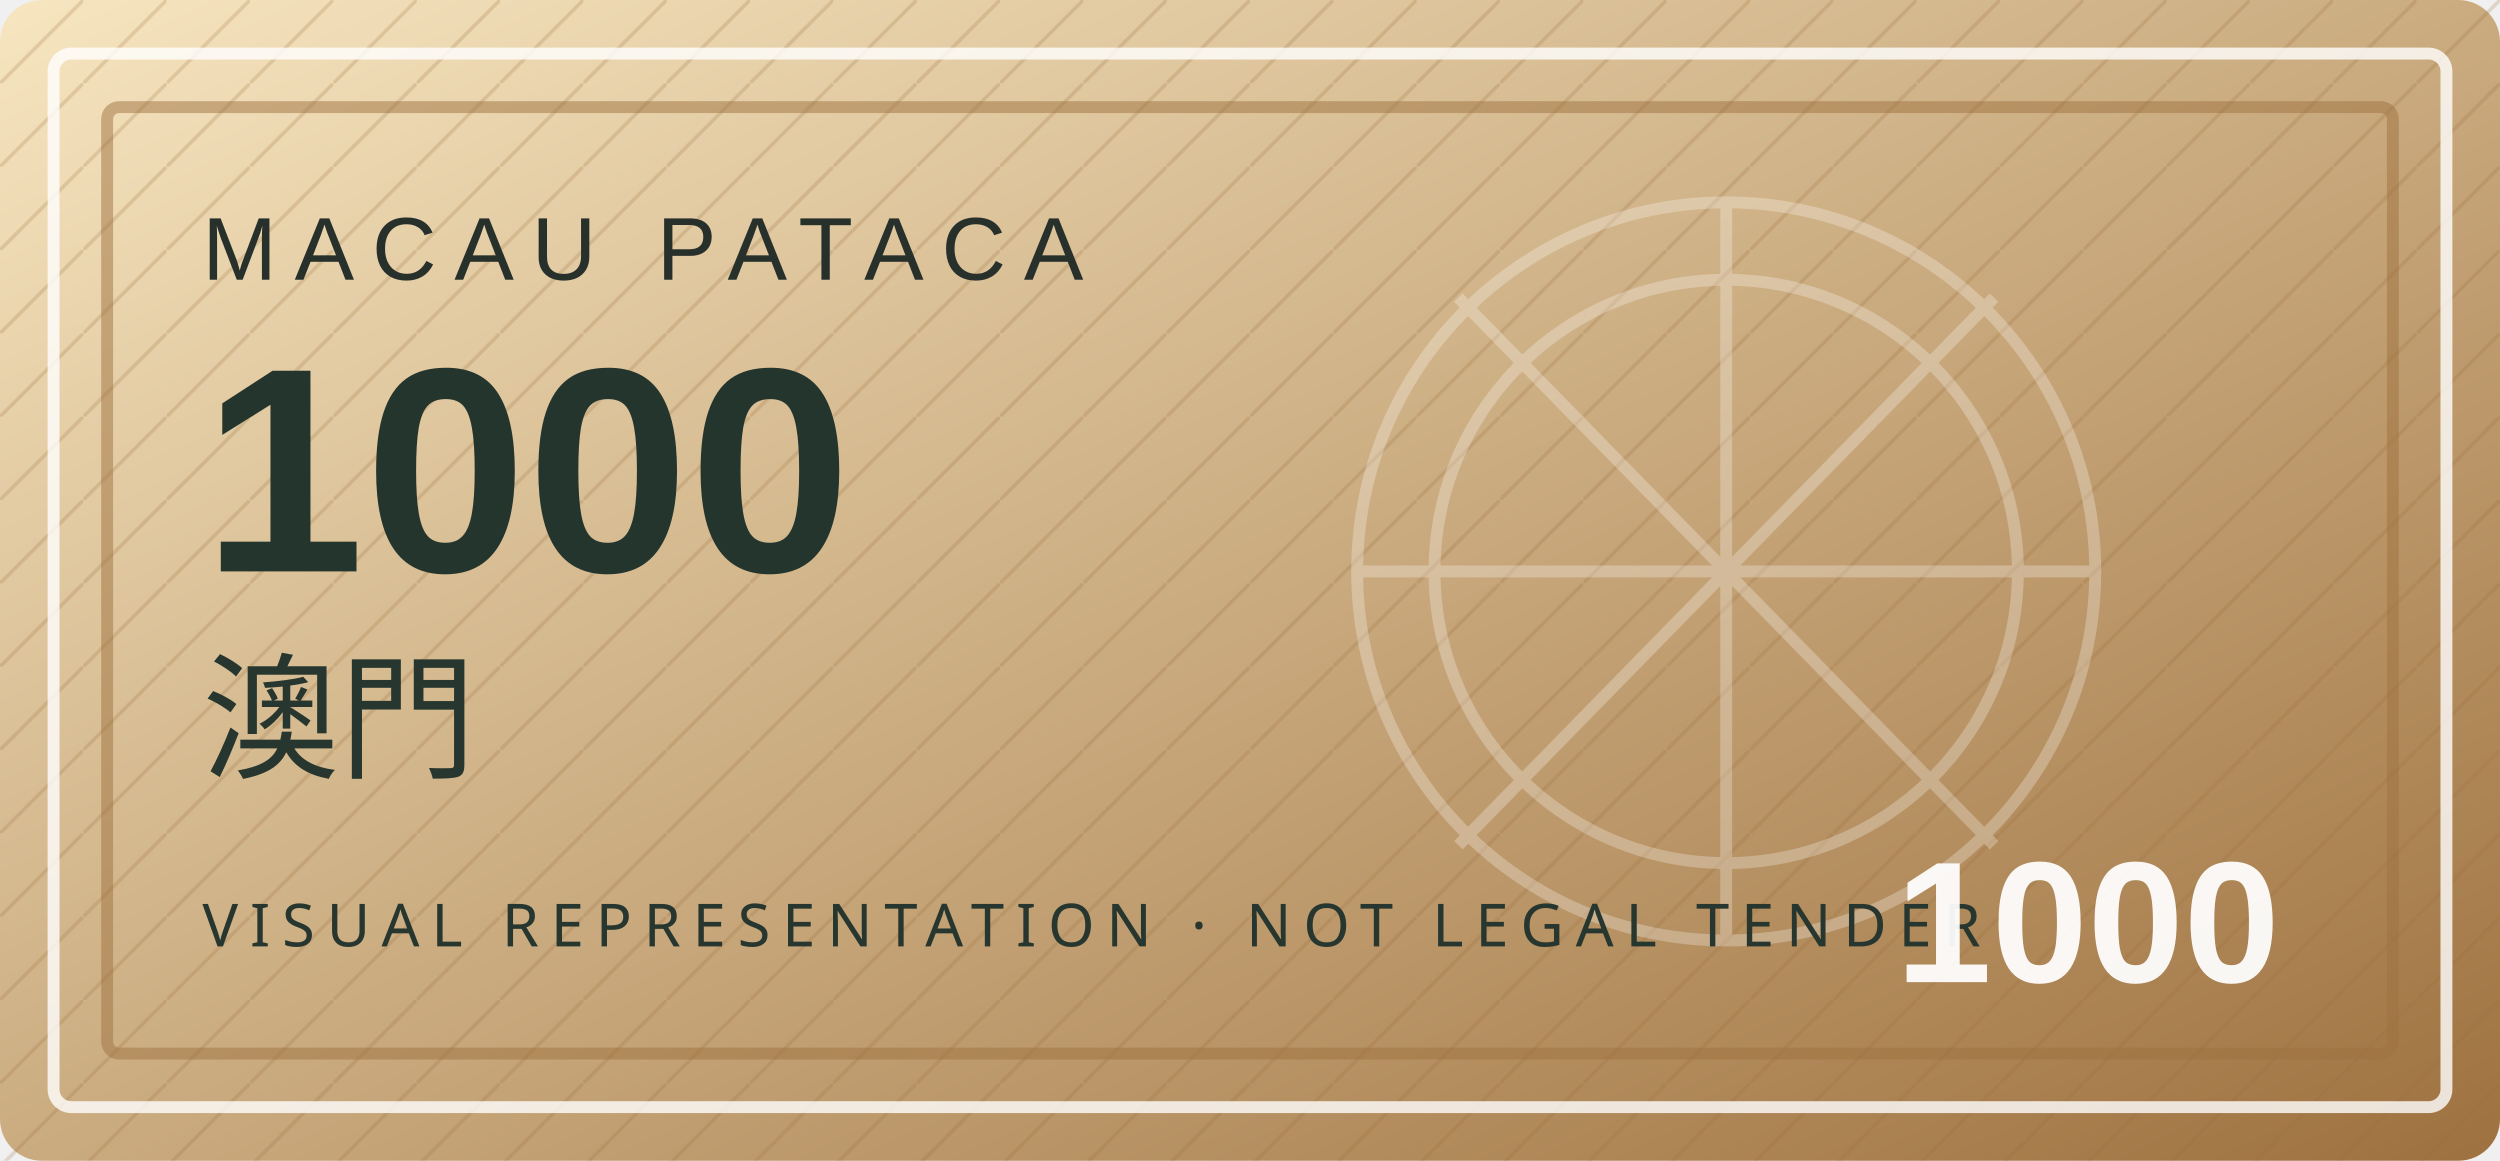
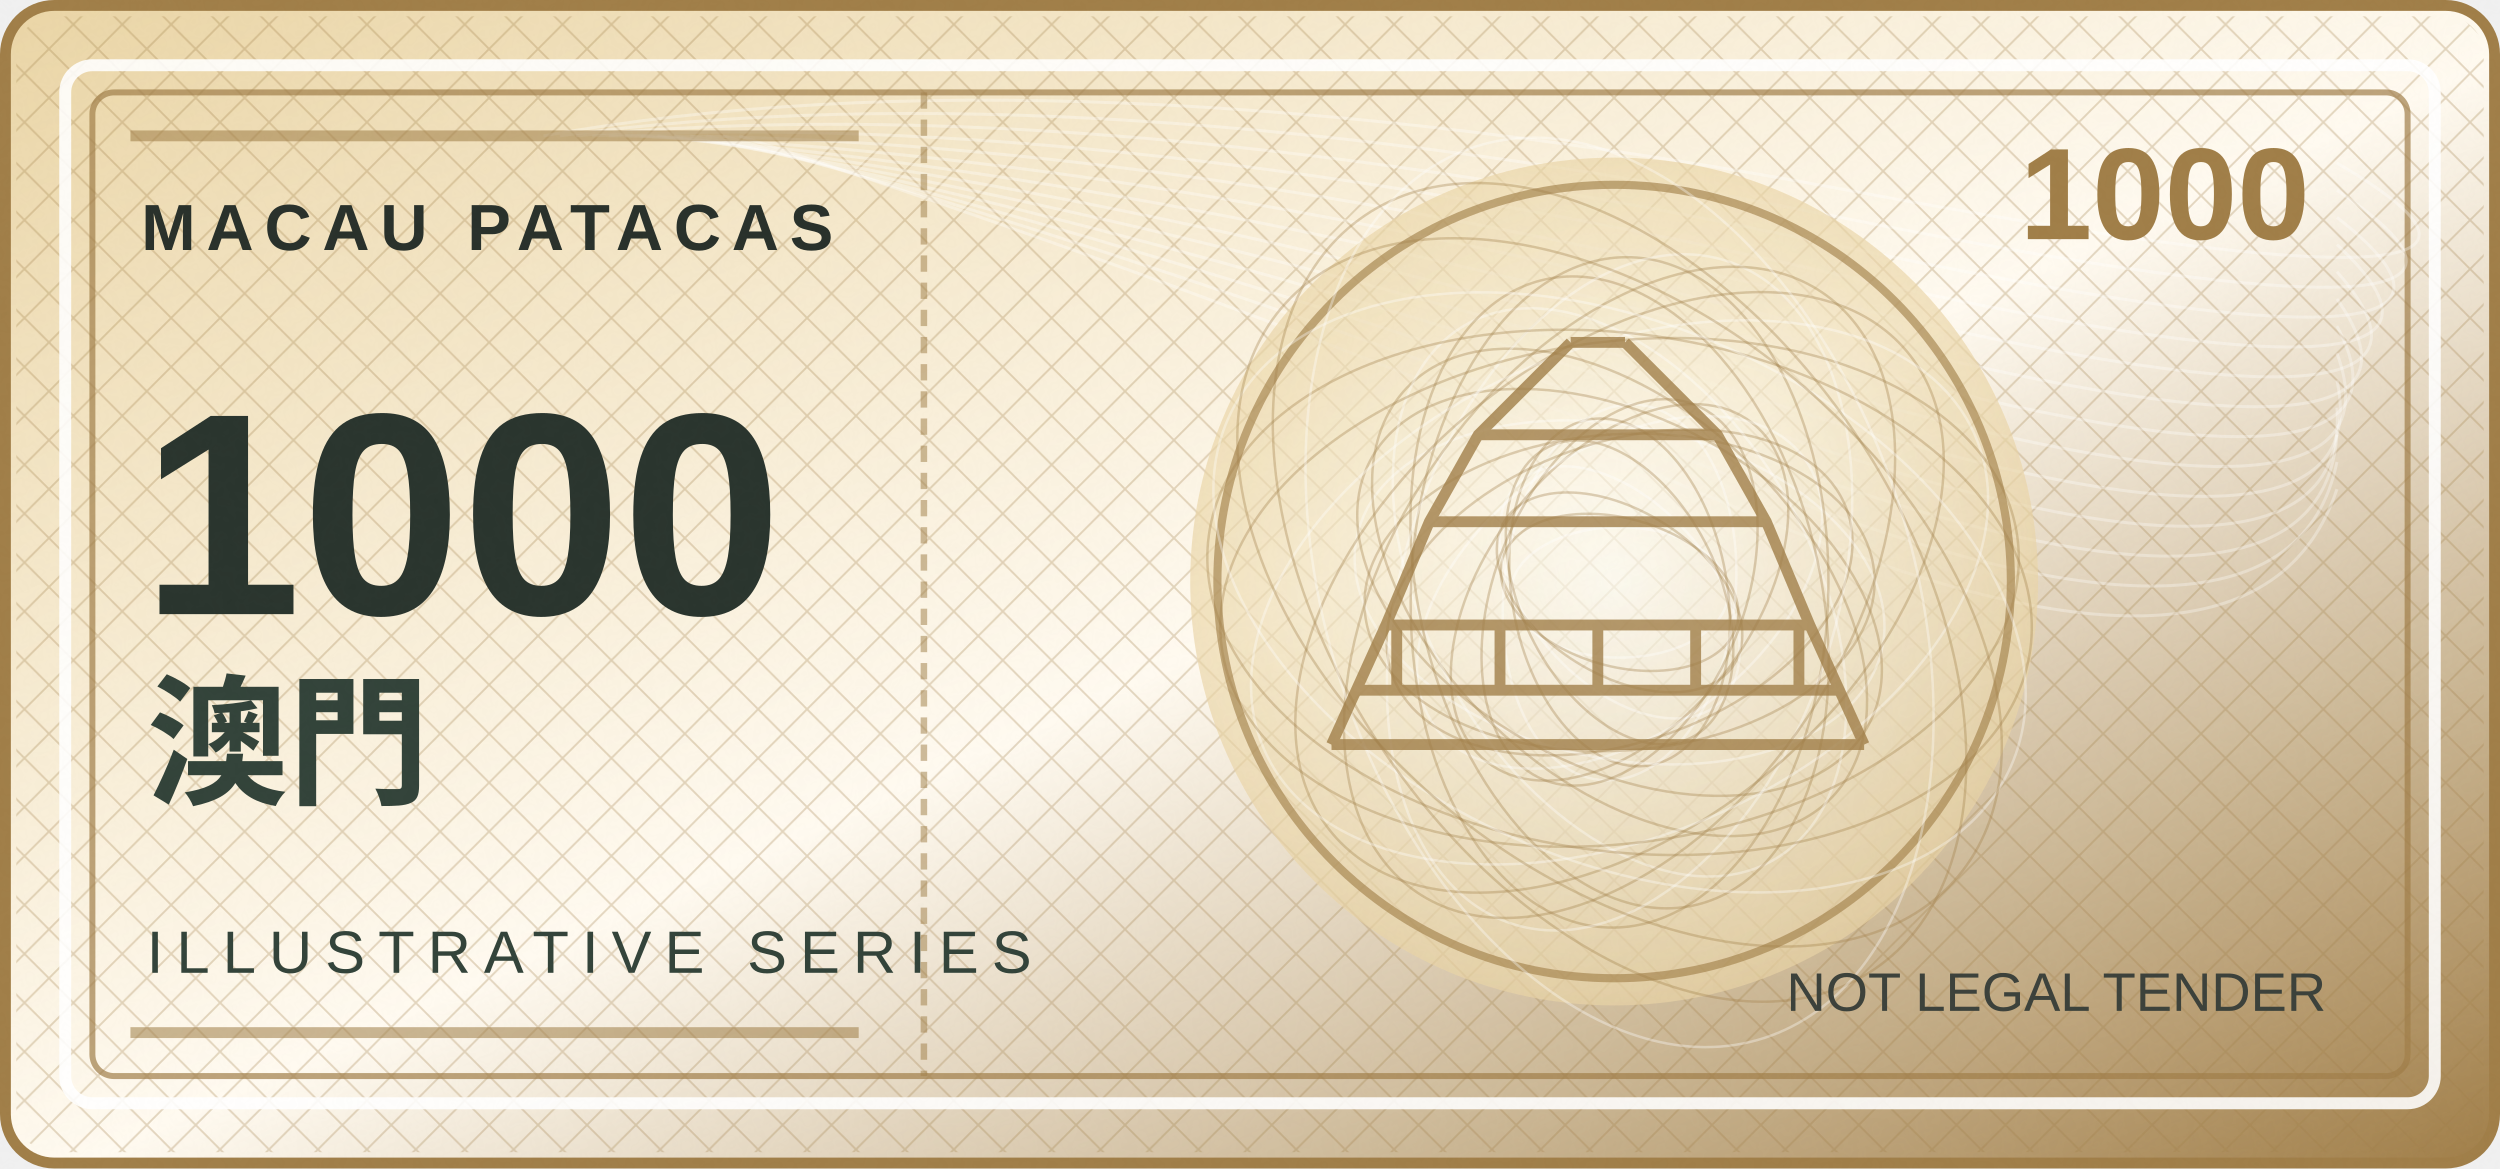
- <svg xmlns="http://www.w3.org/2000/svg" viewBox="0 0 420 195">
+ <svg xmlns="http://www.w3.org/2000/svg" viewBox="0 0 460 215" role="img" aria-label="MOP 1000 illustrative banknote">
  <defs>
-     <linearGradient id="p" x2="1" y2="1">
-       <stop stop-color="#f7e6c1" />
-       <stop offset="1" stop-color="#9e713f" />
+     <linearGradient id="paper" x1="0" y1="0" x2="1" y2="1">
+       <stop stop-color="#EAD5A5" />
+       <stop offset=".52" stop-color="#fffaf0" />
+       <stop offset="1" stop-color="#A07E48" />
    </linearGradient>
-     <pattern id="fine" width="14" height="14" patternUnits="userSpaceOnUse">
-       <path d="M0 14L14 0" stroke="#9e713f" stroke-opacity=".22" stroke-width=".6" />
+     <pattern id="mesh" width="9" height="9" patternUnits="userSpaceOnUse">
+       <path d="M0 0L9 9M9 0L0 9" stroke="#A07E48" stroke-width=".35" opacity=".29" />
    </pattern>
+     <radialGradient id="seal">
+       <stop stop-color="#fffef6" />
+       <stop offset="1" stop-color="#EAD5A5" />
+     </radialGradient>
+     <filter id="grain">
+       <feTurbulence baseFrequency=".44" numOctaves="2" seed="7" type="fractalNoise" />
+       <feColorMatrix type="saturate" values="0" />
+       <feComponentTransfer>
+         <feFuncA type="linear" slope=".07" />
+       </feComponentTransfer>
+     </filter>
  </defs>
-   <rect width="420" height="195" rx="7" fill="url(#p)" />
-   <rect width="420" height="195" fill="url(#fine)" />
-   <rect x="9" y="9" width="402" height="177" rx="3" fill="none" stroke="#fff" stroke-width="2" opacity=".8" />
-   <rect x="18" y="18" width="384" height="159" rx="2" fill="none" stroke="#9e713f" stroke-width="2" opacity=".5" />
-   <g opacity=".27" fill="none" stroke="#fff" stroke-width="2">
-     <circle cx="290" cy="96" r="62" />
-     <circle cx="290" cy="96" r="49" />
-     <path d="M228 96h124M290 34v124M245 50l90 92M245 142l90-92" />
+   <rect x="1" y="1" width="458" height="213" rx="9" fill="url(#paper)" stroke="#A07E48" stroke-width="2" />
+   <rect x="3" y="3" width="454" height="209" rx="7" fill="url(#mesh)" />
+   <rect x="12" y="12" width="436" height="191" rx="5" fill="none" stroke="#fff" stroke-width="2.2" opacity=".88" />
+   <rect x="17" y="17" width="426" height="181" rx="4" fill="none" stroke="#A07E48" stroke-width="1.1" opacity=".7" />
+   <path d="M100 25 Q195 8 340 35 T430 30" stroke="#fff" stroke-width=".55" opacity=".32" fill="none" />
+   <path d="M103 25 Q198 12 338.6 40 T430 35" stroke="#fff" stroke-width=".55" opacity=".32" fill="none" />
+   <path d="M106 25 Q201 16 337.2 45 T430 40" stroke="#fff" stroke-width=".55" opacity=".32" fill="none" />
+   <path d="M109 25 Q204 20 335.8 50 T430 45" stroke="#fff" stroke-width=".55" opacity=".32" fill="none" />
+   <path d="M112 25 Q207 24 334.4 55 T430 50" stroke="#fff" stroke-width=".55" opacity=".32" fill="none" />
+   <path d="M115 25 Q210 28 333 60 T430 55" stroke="#fff" stroke-width=".55" opacity=".32" fill="none" />
+   <path d="M118 25 Q213 32 331.6 65 T430 60" stroke="#fff" stroke-width=".55" opacity=".32" fill="none" />
+   <path d="M121 25 Q216 36 330.2 70 T430 65" stroke="#fff" stroke-width=".55" opacity=".32" fill="none" />
+   <path d="M124 25 Q219 40 328.8 75 T430 70" stroke="#fff" stroke-width=".55" opacity=".32" fill="none" />
+   <path d="M127 25 Q222 44 327.4 80 T430 75" stroke="#fff" stroke-width=".55" opacity=".32" fill="none" />
+   <path d="M130 25 Q225 48 326 85 T430 80" stroke="#fff" stroke-width=".55" opacity=".32" fill="none" />
+   <path d="M133 25 Q228 52 324.6 90 T430 85" stroke="#fff" stroke-width=".55" opacity=".32" fill="none" />
+   <path d="M136 25 Q231 56 323.2 95 T430 90" stroke="#fff" stroke-width=".55" opacity=".32" fill="none" />
+   <path d="M170 17V198" stroke="#A07E48" stroke-width="1.2" stroke-dasharray="3 2" opacity=".52" />
+   <circle cx="297" cy="107" r="78" fill="url(#seal)" opacity=".66" />
+   <circle cx="297" cy="107" r="73" fill="none" stroke="#A07E48" stroke-width="1.5" opacity=".63" />
+   <ellipse cx="298" cy="109" rx="20.0" ry="12.0" transform="rotate(0 298 109)" fill="none" stroke="#fff" stroke-width=".46" opacity=".35" />
+   <ellipse cx="298" cy="109" rx="22.4" ry="13.6" transform="rotate(16 298 109)" fill="none" stroke="#A07E48" stroke-width=".46" opacity=".35" />
+   <ellipse cx="298" cy="109" rx="24.9" ry="15.1" transform="rotate(32 298 109)" fill="none" stroke="#A07E48" stroke-width=".46" opacity=".35" />
+   <ellipse cx="298" cy="109" rx="27.4" ry="16.6" transform="rotate(48 298 109)" fill="none" stroke="#fff" stroke-width=".46" opacity=".35" />
+   <ellipse cx="298" cy="109" rx="29.8" ry="18.2" transform="rotate(64 298 109)" fill="none" stroke="#A07E48" stroke-width=".46" opacity=".35" />
+   <ellipse cx="298" cy="109" rx="32.3" ry="19.8" transform="rotate(80 298 109)" fill="none" stroke="#A07E48" stroke-width=".46" opacity=".35" />
+   <ellipse cx="298" cy="109" rx="34.7" ry="21.3" transform="rotate(96 298 109)" fill="none" stroke="#fff" stroke-width=".46" opacity=".35" />
+   <ellipse cx="298" cy="109" rx="37.2" ry="22.9" transform="rotate(112 298 109)" fill="none" stroke="#A07E48" stroke-width=".46" opacity=".35" />
+   <ellipse cx="298" cy="109" rx="39.6" ry="24.4" transform="rotate(128 298 109)" fill="none" stroke="#A07E48" stroke-width=".46" opacity=".35" />
+   <ellipse cx="298" cy="109" rx="42.0" ry="26.0" transform="rotate(144 298 109)" fill="none" stroke="#fff" stroke-width=".46" opacity=".35" />
+   <ellipse cx="298" cy="109" rx="44.5" ry="27.5" transform="rotate(160 298 109)" fill="none" stroke="#A07E48" stroke-width=".46" opacity=".35" />
+   <ellipse cx="298" cy="109" rx="47.0" ry="29.1" transform="rotate(176 298 109)" fill="none" stroke="#A07E48" stroke-width=".46" opacity=".35" />
+   <ellipse cx="298" cy="109" rx="49.4" ry="30.6" transform="rotate(192 298 109)" fill="none" stroke="#fff" stroke-width=".46" opacity=".35" />
+   <ellipse cx="298" cy="109" rx="51.9" ry="32.2" transform="rotate(208 298 109)" fill="none" stroke="#A07E48" stroke-width=".46" opacity=".35" />
+   <ellipse cx="298" cy="109" rx="54.3" ry="33.7" transform="rotate(224 298 109)" fill="none" stroke="#A07E48" stroke-width=".46" opacity=".35" />
+   <ellipse cx="298" cy="109" rx="56.8" ry="35.3" transform="rotate(240 298 109)" fill="none" stroke="#fff" stroke-width=".46" opacity=".35" />
+   <ellipse cx="298" cy="109" rx="59.2" ry="36.8" transform="rotate(256 298 109)" fill="none" stroke="#A07E48" stroke-width=".46" opacity=".35" />
+   <ellipse cx="298" cy="109" rx="61.7" ry="38.4" transform="rotate(272 298 109)" fill="none" stroke="#A07E48" stroke-width=".46" opacity=".35" />
+   <ellipse cx="298" cy="109" rx="64.1" ry="39.9" transform="rotate(288 298 109)" fill="none" stroke="#fff" stroke-width=".46" opacity=".35" />
+   <ellipse cx="298" cy="109" rx="66.6" ry="41.5" transform="rotate(304 298 109)" fill="none" stroke="#A07E48" stroke-width=".46" opacity=".35" />
+   <ellipse cx="298" cy="109" rx="69.0" ry="43.0" transform="rotate(320 298 109)" fill="none" stroke="#A07E48" stroke-width=".46" opacity=".35" />
+   <ellipse cx="298" cy="109" rx="71.5" ry="44.6" transform="rotate(336 298 109)" fill="none" stroke="#fff" stroke-width=".46" opacity=".35" />
+   <ellipse cx="298" cy="109" rx="73.9" ry="46.1" transform="rotate(352 298 109)" fill="none" stroke="#A07E48" stroke-width=".46" opacity=".35" />
+   <ellipse cx="298" cy="109" rx="76.3" ry="47.6" transform="rotate(368 298 109)" fill="none" stroke="#A07E48" stroke-width=".46" opacity=".35" />
+   <ellipse cx="298" cy="109" rx="78.8" ry="49.2" transform="rotate(384 298 109)" fill="none" stroke="#fff" stroke-width=".46" opacity=".35" />
+   <ellipse cx="298" cy="109" rx="81.3" ry="50.8" transform="rotate(400 298 109)" fill="none" stroke="#A07E48" stroke-width=".46" opacity=".35" />
+   <ellipse cx="298" cy="109" rx="83.7" ry="52.3" transform="rotate(416 298 109)" fill="none" stroke="#A07E48" stroke-width=".46" opacity=".35" />
+   <ellipse cx="298" cy="109" rx="86.2" ry="53.9" transform="rotate(432 298 109)" fill="none" stroke="#fff" stroke-width=".46" opacity=".35" />
+   <g transform="translate(294 105)" fill="none" stroke="#A07E48" stroke-width="2" opacity=".8">
+     <path d="M-49 32H49M-44 22H44M-39 10H39M-31 -9H31M-22 -25H22M-5 -42H5" />
+     <path d="M-49 32L-39 10L-31 -9L-22 -25L-5 -42M49 32L39 10L31 -9L22 -25L5 -42" />
+     <path d="M-37 10V22M-18 10V22M0 10V22M18 10V22M37 10V22" />
  </g>
-   <text x="34" y="47" font-family="Arial,sans-serif" font-size="15" letter-spacing="3" fill="#28302c">MACAU PATACA</text>
-   <text x="34" y="96" font-family="Arial,sans-serif" font-weight="800" font-size="49" fill="#24352d">1000</text>
-   <text x="34" y="129" font-family="sans-serif" font-size="23" fill="#27372f">澳門</text>
-   <text x="34" y="159" font-family="sans-serif" font-size="10" letter-spacing="2" fill="#27372f">VISUAL REPRESENTATION · NOT LEGAL TENDER</text>
-   <text x="383" y="165" text-anchor="end" font-family="Arial" font-weight="700" font-size="29" fill="#fff" opacity=".93">1000</text>
+   <path d="M24 25H158M24 190H158" stroke="#A07E48" stroke-width="2" opacity=".57" />
+   <text x="26" y="46" font-size="12" letter-spacing="2" font-family="Arial,sans-serif" fill="#28302a" font-weight="700">MACAU PATACAS</text>
+   <text x="26" y="113" font-size="53" font-family="Arial,sans-serif" font-weight="800" fill="#29342d">1000</text>
+   <text x="27" y="146" font-size="26" font-family="sans-serif" font-weight="600" fill="#324339">澳門</text>
+   <text x="27" y="179" font-size="11" letter-spacing="2.4" font-family="Arial,sans-serif" fill="#324339">ILLUSTRATIVE SERIES</text>
+   <text x="425" y="44" text-anchor="end" font-size="24" font-family="Arial" font-weight="700" fill="#A07E48">1000</text>
+   <text x="428" y="186" text-anchor="end" font-size="10" font-family="Arial" fill="#3b413a">NOT LEGAL TENDER</text>
+   <rect x="0" y="0" width="460" height="215" rx="9" filter="url(#grain)" opacity=".22" />
</svg>
